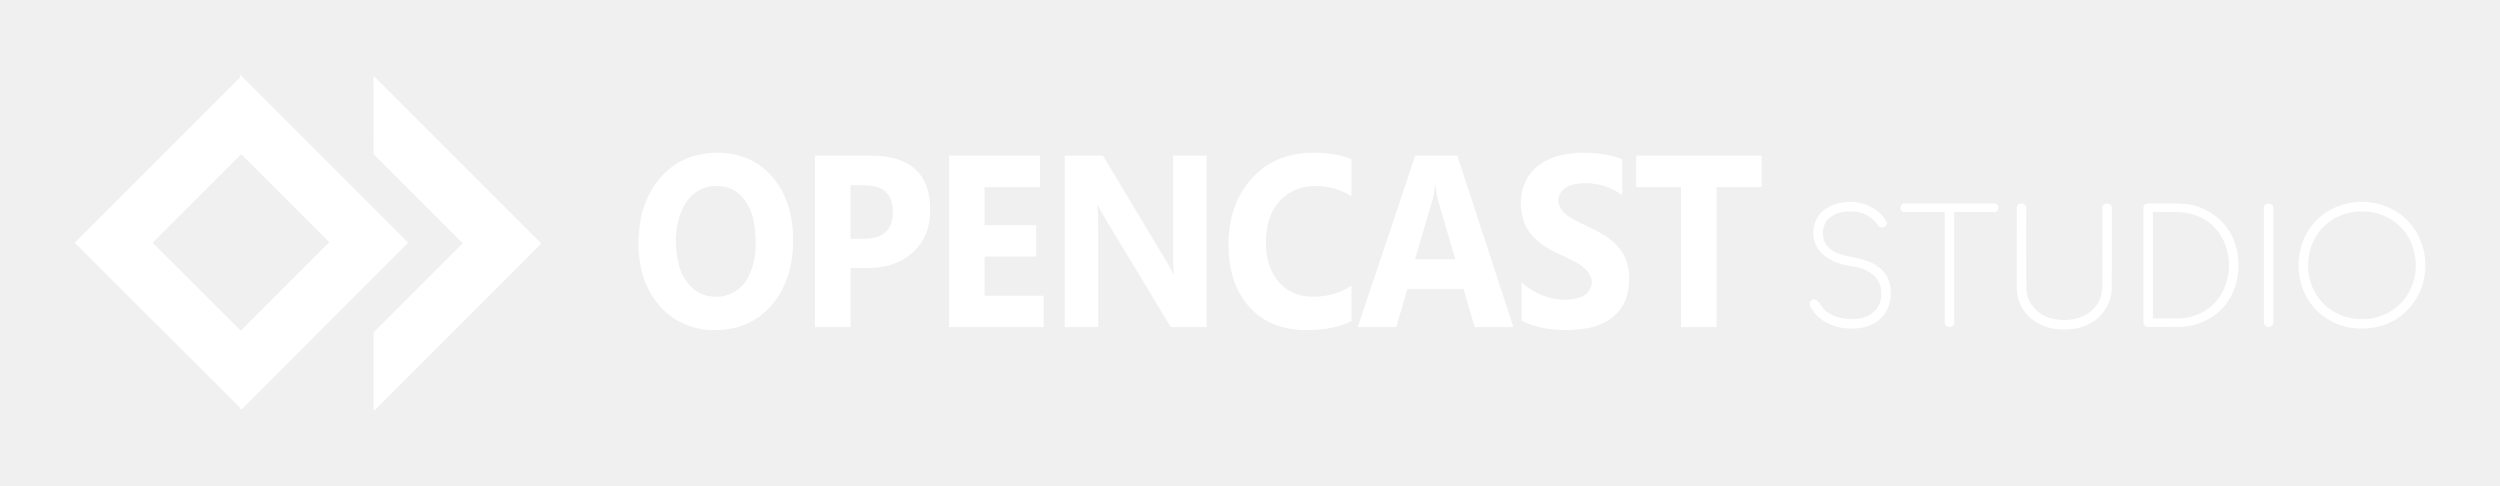
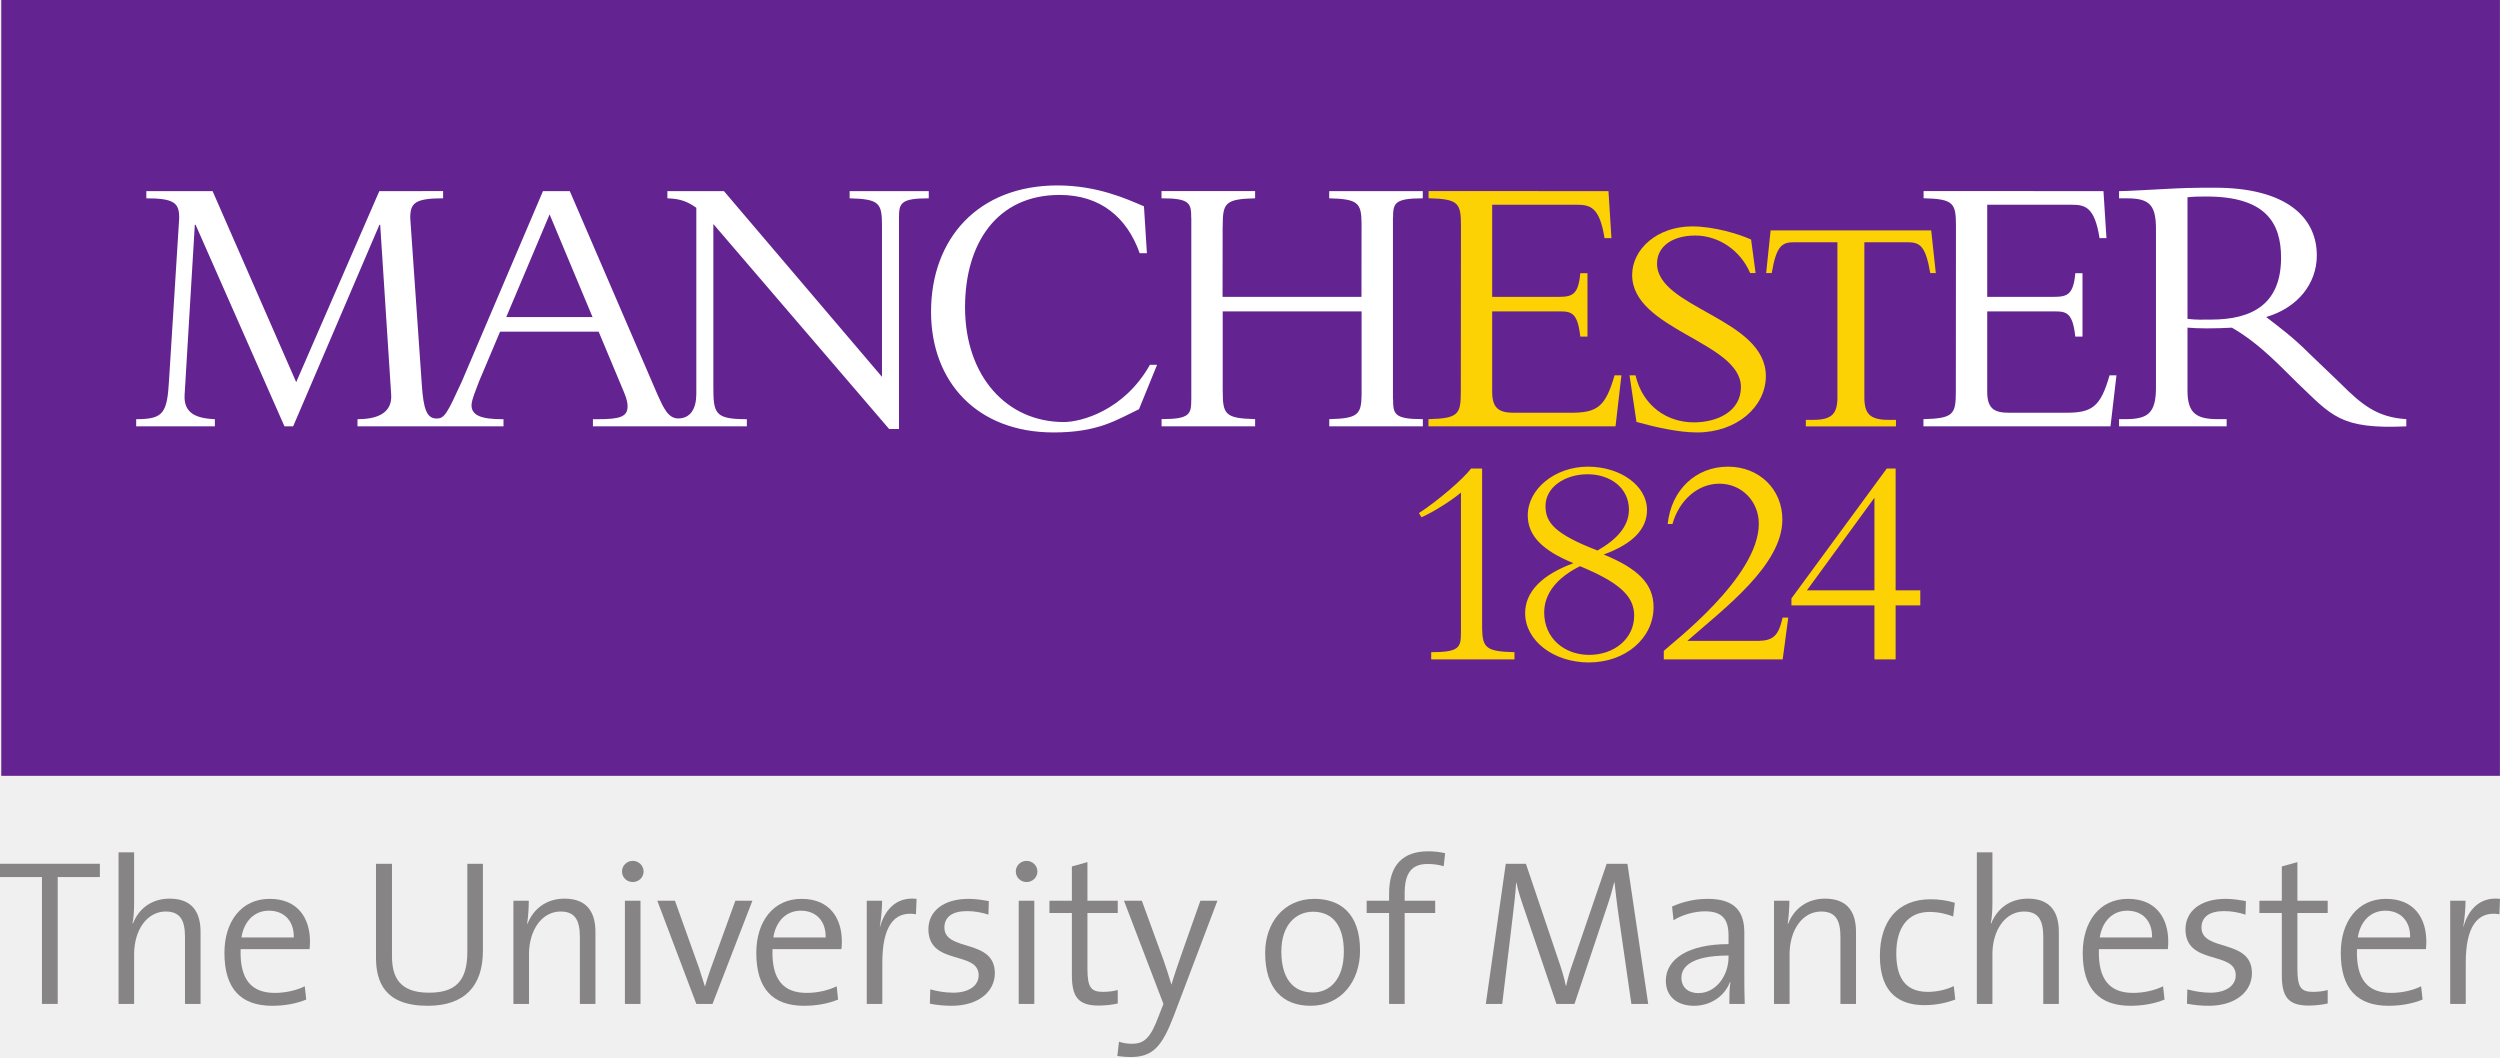
- <svg xmlns="http://www.w3.org/2000/svg" viewBox="0 0 592.803 115.094" height="122.767" width="632.324">
-   <path d="M56.913 17.717l.002.656-39.198 39.183 39.24 39.166v.42l.21-.21.138.136 39.497-39.512-39.543-39.53-.018.019-.328-.328zm31.648.235l.025 18.565.195.194v.025l20.947 20.946-21.142 21.141.019 18.554.194-.192v.117l39.498-39.514-.06-.059.06-.058L88.56 17.95zM57.215 36.573l20.861 20.862-20.978 20.98-20.913-20.863 21.03-20.979zM169.724 36.215c-2.01.042-4.016.382-5.9.992-6.533 2.16-10.904 8.55-11.965 15.167-1.125 6.718-.36 14.268 4.145 19.67 3.216 4.077 8.394 6.347 13.557 6.226 4.156.043 8.362-1.257 11.514-4.024 4.828-4.075 6.965-10.526 6.974-16.701.187-6.144-1.572-12.688-6.22-16.958-3.233-3.113-7.682-4.465-12.105-4.372zm141.51.007c-5.896 0-10.69 2.024-14.385 6.068-3.697 4.045-5.545 9.32-5.545 15.82 0 6.106 1.643 10.993 4.93 14.66 3.285 3.667 7.798 5.5 13.538 5.5 4.4 0 7.965-.72 10.694-2.155V67.75c-2.73 1.74-5.74 2.61-9.026 2.61-3.442 0-6.18-1.167-8.216-3.502-2.033-2.333-3.05-5.468-3.05-9.399 0-4.1 1.077-7.351 3.234-9.752 2.156-2.4 4.99-3.6 8.505-3.6 3.199 0 6.049.814 8.553 2.44v-8.82c-2.505-1.002-5.58-1.504-9.232-1.504zm64.645 0c-4.421-.05-9.085.844-12.266 4.085-3.276 3.374-3.764 8.793-1.956 13.006 1.736 3.826 5.633 5.954 9.331 7.515 2.389 1.178 5.285 2.325 6.293 5.004.676 1.96-.647 4.083-2.568 4.658-4.818 1.576-10.282-.192-13.916-3.561v9.073c.258.144.521.278.789.404 4.537 1.987 9.71 2.237 14.553 1.452 3.991-.596 7.945-2.99 9.382-6.914 1.104-3.284 1.15-7.09-.377-10.254-2.036-4.046-6.413-5.957-10.309-7.76-2.04-1.075-4.628-2.21-5.257-4.658-.526-2.154 1.333-4.04 3.32-4.471 4.013-.983 8.431.075 11.764 2.459v-8.476c-2.188-.913-4.55-1.342-6.908-1.487a33.58 33.58 0 00-1.875-.075zm-182.633.681V77.56h8.426V63.554h4.016c4.522 0 8.134-1.262 10.838-3.785 2.705-2.524 4.056-5.826 4.056-9.91 0-8.637-4.712-12.956-14.136-12.956h-13.2zm31.8 0V77.56h22.43V70.13H233.47v-9.3h12.234v-7.426H233.47V44.36h13.146v-7.458h-21.57zm27.418 0v40.659h7.954V55.219c0-2.948-.068-5.14-.207-6.577h.103c.348.755.974 1.88 1.878 3.375l15.416 25.543h8.503V36.903h-7.957v22.485c0 2.78.07 4.642.21 5.585h-.104a59.965 59.965 0 00-1.877-3.318l-14.842-24.752h-9.077zm83.108 0L321.954 77.56h9.13l2.635-9.044h13.302l2.663 9.044h9.179L345.56 36.903h-9.988zm52.407 0v7.458h10.616V77.56h8.45V44.36h10.672v-7.458h-29.738zm-186.307 7.031h3.313c4.487 0 6.729 2.09 6.729 6.268 0 4.27-2.242 6.409-6.73 6.409h-3.312V43.934zm-32.376.172a7.35 7.35 0 01.63 0 9.15 9.15 0 012.04.218c3.913.837 6.183 4.772 6.81 8.46.719 4.493.721 9.478-1.691 13.495-1.671 2.892-5.111 4.477-8.4 4.024-3.992-.337-6.847-3.93-7.757-7.606-1.053-4.445-.985-9.38 1.07-13.539 1.34-2.812 4.16-4.918 7.298-5.052zm170.945.057h.209c.12 1.418.33 2.636.626 3.657l4.016 13.665h-9.571l4.066-13.779c.348-1.171.567-2.352.654-3.543z" fill="#fff" />
-   <g stroke-width=".937" fill="#fff">
-     <path d="M439.162 77.91c-3.55.076-7.318-1.316-9.354-4.35-1.008-.84-.938-2.94.779-2.505 1.2.793 1.605 2.517 3.027 3.17 2.324 1.482 5.288 1.713 7.94 1.17 2.256-.475 4.198-2.353 4.456-4.69.382-2.06-.28-4.338-1.98-5.638-1.842-1.58-4.341-1.825-6.63-2.247-2.98-.644-6.09-2.39-7.093-5.445-.948-2.86.11-6.306 2.71-7.925 2.832-1.788 6.557-2.062 9.661-.839 1.889.827 3.736 2.114 4.66 4.006.383 1.241-1.536 1.842-2.1.769-1.428-2.273-4.166-3.436-6.797-3.257-2.333.013-5.015.965-5.886 3.336-.716 1.894-.294 4.261 1.395 5.508 2.272 1.855 5.343 1.833 8.029 2.649 2.642.737 5.238 2.512 6.012 5.27.983 3.356.01 7.467-3.04 9.444-1.7 1.132-3.767 1.584-5.789 1.575zM472.875 48.248c1.46-.047 1.201 2.372-.224 2.025h-9.264v26.138c.074 1.616-2.626 1.358-2.25-.225V50.273c-3.234-.01-6.47.022-9.703-.016-1.368-.204-.792-2.396.515-2.009h20.926zM489.465 78.136c-3.735.07-7.686-1.484-9.735-4.733-1.324-1.968-1.607-4.388-1.515-6.703.012-5.858-.025-11.718.018-17.575.237-1.48 2.659-.905 2.231.547.012 6.289-.023 12.578.018 18.865.1 3.336 2.754 6.17 5.921 6.953 3.708.993 8.213.204 10.632-2.992 1.302-1.611 1.55-3.723 1.467-5.723.012-5.883-.025-11.768.019-17.65.237-1.48 2.658-.905 2.231.547-.008 6.284.017 12.568-.013 18.85-.083 3.646-2.458 7.043-5.783 8.493-1.713.793-3.612 1.124-5.491 1.12zM509.369 77.536c-1.104.065-1.194-1.127-1.125-1.939V49.373c-.077-1.105 1.129-1.193 1.938-1.125 2.666.039 5.34-.099 8 .117 4.813.477 9.31 3.565 11.264 8.025 1.863 4.21 1.8 9.274-.205 13.424-2.135 4.495-6.897 7.42-11.82 7.676-2.682.092-5.368.025-8.052.046zm6.75-2.025c3.954.09 7.966-1.771 10.166-5.111 3.464-5.031 2.934-12.554-1.53-16.822-2.47-2.395-5.977-3.474-9.375-3.305h-4.886v25.238h5.625zM537.933 77.536c-.934.073-1.225-.906-1.125-1.654V49.373c-.093-1.548 2.469-1.395 2.25.118-.004 9.013.007 18.026-.005 27.039-.035.566-.547 1.04-1.12 1.006zM560.087 77.91c-5.017.108-10.025-2.446-12.702-6.722-3.751-5.856-2.98-14.34 2.128-19.17 5.12-5.04 13.901-5.536 19.624-1.233 4.385 3.161 6.57 8.852 5.826 14.158-.603 5.618-4.733 10.67-10.166 12.28-1.522.473-3.118.689-4.71.688zm0-2.25c4.532.101 9.055-2.396 11.166-6.445 2.888-5.162 1.784-12.306-2.818-16.12-4.74-4.066-12.434-3.948-17.045.267-5.248 4.589-5.468 13.575-.587 18.506 2.385 2.507 5.845 3.835 9.284 3.793z" style="-inkscape-font-specification:'Comfortaa Light'" />
+ <svg xmlns="http://www.w3.org/2000/svg" version="1.1" width="163.012" height="68.925" id="svg2" xml:space="preserve">
+   <defs id="defs6" />
+   <g transform="matrix(1.25,0,0,-1.25,0,68.925)" id="g10">
+     <g transform="scale(0.1,0.1)" id="g12">
+       <path d="m 0.664,146.699 1303.39,0 0,404.746 -1303.39,0 0,-404.746 z" id="path14" style="fill:#632390;fill-opacity:1;fill-rule:nonzero;stroke:none" />
+       <path d="m 828.129,304.004 c -11.817,0 -21.934,-6.699 -21.934,-16.582 0,-8.633 4.844,-14.59 27.129,-23.195 9.59,5.48 16.387,12.355 16.387,21.3 0,11.309 -9.59,18.477 -21.582,18.477 z m -3.926,-47.949 c -11.68,-5.801 -18.691,-13.985 -18.691,-24.18 0,-13.34 10.449,-22.09 23.476,-22.09 12.852,0 23.457,8.281 23.457,20.527 0,10.508 -8.379,17.442 -28.242,25.743 m 12.344,6.093 c 17.988,-7.363 26.015,-15.371 26.015,-27.441 0,-16.309 -14.746,-28.867 -33.75,-28.867 -18.515,0 -33.242,11.445 -33.242,25.722 0,10.997 8.555,19.942 25.196,26.067 -16.114,6.598 -23.828,14.266 -23.828,24.922 0,13.804 14.238,25.418 31.367,25.418 17.129,0 30.84,-10.031 30.84,-22.586 0,-10.031 -7.52,-17.738 -22.598,-23.235 m 141.23,29.61 -35.215,-48.301 35.215,0 0,48.301 z m -43.3,-56.153 0,3.633 49.726,67.754 4.629,0 0,-63.535 12.868,0 0,-7.852 -12.868,0 0,-28.183 -11.055,0 0,28.183 -43.3,0 m -187.911,-28.183 0,3.769 c 14.805,0 15.508,2.539 15.508,10.235 l 0.02,0 0,73.015 c -5.274,-4.382 -14.473,-10.195 -20.606,-12.879 l -1.308,2.208 c 9.55,6.113 23.242,17.89 27.187,23.222 l 5.762,0 0,-83.437 c 0.195,-10.078 2.109,-12.012 16.875,-12.364 l 0,-3.769 -43.438,0 z m 186.25,21.797 -2.949,0 c -2.129,-9.473 -4.883,-11.973 -12.656,-12.129 l -37.031,0 c 19.531,17.168 49.57,39.57 49.57,63.293 0,15.738 -11.992,27.586 -28.34,27.586 -16.855,0 -29.629,-12.16 -31.484,-29.922 l 2.48,0 c 3.574,12.637 13.418,21.043 24.473,21.043 11.699,0 20.586,-9.207 20.586,-20.906 0,-27.969 -45.547,-62.383 -49.57,-66.309 l 0,-4.453 61.953,0 0.019,-0.02 0,0.02 0.039,0 1.309,9.668 -0.02,0 1.621,12.129 z m -95.839,197.969 c -2.539,16.277 -7.539,17.41 -14.512,17.41 l -44.082,0 0,-48.047 34.512,0 c 7.109,0 10.468,0.91 11.445,12.355 l 3.75,0 0,-33.086 -3.75,0 c -1.582,14.004 -5.332,13.145 -13.438,13.145 l -32.519,0 0,-42.031 c 0,-9.082 4.179,-10.84 11.465,-10.84 l 29.57,0 c 13.574,0 18.047,2.91 22.793,19.531 l 3.594,0 -3.086,-26.633 -97.598,0 0,3.762 c 15.801,0.379 16.895,2.558 16.895,14.59 l 0.078,86.054 c 0,12.04 -1.114,14.207 -16.895,14.59 l 0,3.75 93.848,-0.039 1.543,-24.511 -3.613,0 z m 86.64,4.011 83.773,0 2.4,-22.234 -2.91,0 c -2.42,14.238 -5.41,16.074 -11.876,16.074 l -22.481,0 0,-80.851 c 0,-8.719 2.93,-11.805 12.774,-11.805 l 3.711,0 0,-3.399 -47.012,0 0,3.399 3.692,0 c 9.843,0 12.773,3.086 12.773,11.805 l 0,80.851 -22.461,0 c -6.465,0 -9.355,-1.769 -11.797,-16.094 l -2.91,0 2.324,22.254 z m -59.238,-17.332 c 0,9.141 8.183,14.668 19.922,14.668 12.265,0 23.652,-7.812 28.633,-19.57 l 2.851,0 -2.344,17.48 c -6.113,2.793 -19.218,6.856 -30.742,6.856 -18.144,0 -31.308,-11.789 -31.308,-25.352 0,-28.586 56.738,-34.953 56.738,-58.457 0,-12.89 -12.617,-18.418 -24.531,-18.418 -13.907,0 -26.66,8.457 -30.45,24.551 l -3.125,0 3.614,-24.316 c 9.199,-2.559 21.718,-5.489 31.562,-5.489 20.801,0 35.938,13.418 35.938,29.434 0,30.058 -56.758,35.422 -56.758,58.613" id="path16" style="fill:#fcd205;fill-opacity:1;fill-rule:nonzero;stroke:none" />
+       <path d="m 1153.36,384.688 c -4.55,0 -7.53,-0.208 -12.28,0.39 l 0,63.418 c 3.57,0.391 6.17,0.391 9.9,0.391 30.57,0 38.91,-13.438 38.91,-31.895 0,-23.808 -14.49,-32.304 -36.53,-32.304 z m 67.06,-32.844 -15.67,15 c -9.33,9.316 -15.27,13.429 -22.62,19.191 16.29,4.766 26.41,17.266 26.41,32.129 0,20.254 -16.46,35.32 -53.16,35.32 -12.91,0 -16.88,-0.183 -25,-0.605 -8.13,-0.379 -20.24,-1.18 -25,-1.18 l 0,-3.769 4.35,0 c 11.51,0 14.9,-3.567 14.9,-15.879 l 0,-82.824 c 0,-13.289 -4.18,-16.473 -15.88,-16.473 l -3.37,0 0,-3.762 56.13,0 0,3.762 -4.55,0 c -11.13,0 -15.88,2.969 -15.88,14.883 l 0,32.851 c 3.18,-0.215 5.76,-0.39 10.12,-0.39 5.21,0 8.36,0.175 13.06,0.371 15.12,-8.664 26.94,-21.961 33.95,-28.625 18.08,-17.215 22.3,-24.442 57.01,-22.852 l 0,3.762 c -15.25,0.984 -23.09,7.375 -34.8,19.09 z m -67.06,32.844 c -4.55,0 -7.53,-0.208 -12.28,0.39 l 0,63.418 c 3.57,0.391 6.17,0.391 9.9,0.391 30.57,0 38.91,-13.438 38.91,-31.895 0,-23.808 -14.49,-32.304 -36.53,-32.304 z m 67.06,-32.844 -15.67,15 c -9.33,9.316 -15.27,13.429 -22.62,19.191 16.29,4.766 26.41,17.266 26.41,32.129 0,20.254 -16.46,35.32 -53.16,35.32 -12.91,0 -16.88,-0.183 -25,-0.605 -8.13,-0.379 -20.24,-1.18 -25,-1.18 l 0,-3.769 4.35,0 c 11.51,0 14.9,-3.567 14.9,-15.879 l 0,-82.824 c 0,-13.289 -4.18,-16.473 -15.88,-16.473 l -3.37,0 0,-3.762 56.13,0 0,3.762 -4.55,0 c -11.13,0 -15.88,2.969 -15.88,14.883 l 0,32.851 c 3.18,-0.215 5.76,-0.39 10.12,-0.39 5.21,0 8.36,0.175 13.06,0.371 15.12,-8.664 26.94,-21.961 33.95,-28.625 18.08,-17.215 22.3,-24.442 57.01,-22.852 l 0,3.762 c -15.25,0.984 -23.09,7.375 -34.8,19.09 z M 551.605,454.668 c 20.704,0 35.918,-6.953 45.129,-10.898 l 1.532,-24.434 -3.77,0 c -6.492,18.359 -20.195,30.379 -41.719,30.379 -32.949,0 -49.375,-25.477 -49.375,-58.641 0,-35.703 21.563,-59.824 51.563,-59.824 8.984,0 31.457,5.977 44.883,29.863 l 3.73,0 -9.433,-23.164 c -11.758,-5.605 -21.231,-12.129 -44.512,-12.129 -40.059,0 -63.965,26.438 -63.965,62.938 0,38.285 24.687,65.91 65.937,65.91 z m 190.606,-121.914 0,-3.742 -48.816,0 0,3.742 c 14.89,0.371 16.707,2.336 16.863,12.676 l 0,43.523 -72.449,0 0,-41.59 0.027,0 c 0,-12.031 1.113,-14.199 16.887,-14.59 l 0,-3.75 -48.809,0 0,3.75 c 14.793,0 15.496,2.559 15.496,10.254 l 0.02,0 0,94.668 -0.039,0.02 c 0,7.695 -0.703,10.246 -15.496,10.246 l 0,3.758 48.816,0 0,-3.758 c -15.781,-0.383 -16.895,-2.551 -16.895,-14.594 l -0.039,0.012 -0.039,-36.828 72.461,0 0.039,38.515 c -0.136,10.52 -1.894,12.532 -16.875,12.883 l 0,3.75 48.809,0 0,-3.75 c -14.785,0 -15.508,-2.551 -15.508,-10.254 l -0.047,0 0,-94.668 0.078,-0.019 c 0,-7.688 0.703,-10.254 15.516,-10.254 z m -478.133,53.242 22.617,53.563 22.403,-53.563 -45.02,0 z m 179.121,65.703 0,-3.75 c 15.77,-0.39 16.875,-2.558 16.875,-14.609 l 0,-78.516 -82.433,96.875 -29.512,0 0,-3.75 c 6.894,-0.195 10.566,-1.758 15.098,-4.933 l 0,-97.059 c 0,-7.5 -2.872,-12.832 -9.493,-12.832 -5.273,0 -7.714,5.809 -10.586,12.043 l -45.918,106.531 -14.003,0 -42.383,-99.441 c -7.578,-16.496 -8.946,-19.172 -13.028,-19.172 -5.117,0 -6.933,4.559 -7.793,17.812 L 214,437.715 c 0,7.695 2.332,10.246 17.137,10.246 l 0,3.758 -33.27,-0.012 -43.363,-99.648 -43.606,99.64 -34.57,0 0,-3.75 c 14.805,0 17.152,-2.551 17.152,-10.254 l -5.258,-83.847 c -0.996,-17.95 -2.758,-21.114 -17.184,-21.114 l 0,-3.742 41.055,0 0,3.742 c -8.879,0.399 -16.375,2.559 -15.797,12.618 l 5.328,88.789 0.414,0 46.352,-105.149 4.523,0 45.012,105.149 0.398,0 5.715,-88.379 c 0.801,-10.469 -8.293,-13.028 -17.551,-13.028 l 0,-3.742 76.164,0 0,3.742 -0.714,0 c -10.848,0 -15.977,1.961 -15.977,7.293 0,2.766 2.578,8.684 3.945,12.442 l 10.957,25.937 51.407,0 12.929,-30.879 c 0.781,-1.972 2.168,-4.929 2.168,-8.074 0,-5.527 -4.14,-6.719 -15.39,-6.719 l -2.684,0 0,-3.742 80.293,0 0,3.742 c -16.789,0 -17.473,2.95 -17.473,17.157 l 0,84.64 91.711,-106.926 5.125,0 0,110.09 c 0,7.696 0.715,10.254 15.528,10.254 l 0,3.75 -41.278,0 z m 655.611,-24.511 -1.56,24.511 -93.83,0.039 0,-3.75 c 15.78,-0.383 16.88,-2.55 16.88,-14.59 l -0.06,-86.054 c 0,-12.032 -1.11,-14.211 -16.9,-14.59 l 0,-3.762 97.58,0 3.11,26.633 -3.6,0 c -4.76,-16.621 -9.19,-19.531 -22.79,-19.531 l -29.55,0 c -7.32,0 -11.48,1.758 -11.48,10.84 l 0,42.031 32.54,0 c 8.08,0 11.85,0.859 13.41,-13.145 l 3.75,0 0,33.086 -3.75,0 c -0.99,-11.445 -4.35,-12.355 -11.44,-12.355 l -34.51,0 0,48.047 44.06,0 c 6.99,0 11.99,-1.133 14.53,-17.41 l 3.61,0" id="path18" style="fill:#ffffff;fill-opacity:1;fill-rule:nonzero;stroke:none" />
+       <path d="m 30.105,93.894 0,-66.172 -8.227,0 0,66.172 -21.879,0 0,6.929 52.094,0 0,-6.929 -21.988,0" id="path20" style="fill:#868485;fill-opacity:1;fill-rule:nonzero;stroke:none" />
+       <path d="m 96.5,27.723 0,34.875 c 0,8.449 -2.277,13.32 -10.074,13.32 -9.641,0 -16.465,-9.531 -16.465,-22.309 l 0,-25.887 -8.121,0 0,79.058 8.121,0 0,-26.312 c 0,-3.574 -0.215,-8.02 -0.863,-10.723 l 0.215,-0.109 c 3.144,7.906 9.855,12.996 19.168,12.996 12.348,0 16.137,-7.797 16.137,-17.332 l 0,-37.578 -8.117,0" id="path22" style="fill:#868485;fill-opacity:1;fill-rule:nonzero;stroke:none" />
+       <path d="m 161.477,56.312 -35.954,0 c -0.543,-16.133 5.844,-22.848 17.868,-22.848 5.632,0 11.586,1.406 15.593,3.465 L 159.742,30 c -4.98,-2.062 -11.047,-3.254 -17.762,-3.254 -16.242,0 -24.906,8.777 -24.906,27.617 0,16.141 8.664,28.16 23.61,28.16 14.836,0 21.011,-10.289 21.011,-22.203 0,-0.977 0,-2.383 -0.218,-4.008 z M 140.25,76.352 c -7.578,0 -13,-5.524 -14.297,-13.969 l 27.293,0 c 0.215,8.336 -4.766,13.969 -12.996,13.969" id="path24" style="fill:#868485;fill-opacity:1;fill-rule:nonzero;stroke:none" />
+       <path d="m 223.098,26.746 c -22.633,0 -26.969,12.672 -26.969,25.234 l 0,48.843 8.34,0 0,-48.082 c 0,-10.508 3.465,-19.168 19.277,-19.168 13.426,0 20.031,5.629 20.031,21.227 l 0,46.023 8.125,0 0,-45.375 c 0,-18.734 -9.851,-28.703 -28.804,-28.703" id="path26" style="fill:#868485;fill-opacity:1;fill-rule:nonzero;stroke:none" />
+       <path d="m 302.48,27.723 0,34.875 c 0,8.449 -2.277,13.32 -10.074,13.32 -9.636,0 -16.461,-9.531 -16.461,-22.309 l 0,-25.887 -8.125,0 0,53.824 8.016,0 c 0,-3.461 -0.324,-8.66 -0.863,-11.91 l 0.215,-0.109 c 3.031,7.797 9.855,13.105 19.277,13.105 12.347,0 16.137,-7.797 16.137,-17.332 l 0,-37.578 -8.122,0" id="path28" style="fill:#868485;fill-opacity:1;fill-rule:nonzero;stroke:none" />
+       <path d="m 330.098,91.301 c -3.145,0 -5.633,2.375 -5.633,5.519 0,3.031 2.488,5.524 5.633,5.524 3.031,0 5.629,-2.492 5.629,-5.524 0,-3.144 -2.598,-5.519 -5.629,-5.519 z m -4.118,-63.578 0,53.824 8.122,0 0,-53.824 -8.122,0" id="path30" style="fill:#868485;fill-opacity:1;fill-rule:nonzero;stroke:none" />
+       <path d="m 371.68,27.723 -8.45,0 -20.355,53.824 9.203,0 12.567,-35.086 c 1.078,-3.355 2.054,-6.394 3.031,-9.531 l 0.105,0 c 0.867,2.922 1.844,6.176 2.926,9.094 l 12.887,35.523 8.883,0 -20.797,-53.824" id="path32" style="fill:#868485;fill-opacity:1;fill-rule:nonzero;stroke:none" />
+       <path d="m 438.922,56.312 -35.957,0 c -0.543,-16.133 5.847,-22.848 17.871,-22.848 5.629,0 11.586,1.406 15.594,3.465 L 437.188,30 c -4.981,-2.062 -11.043,-3.254 -17.758,-3.254 -16.246,0 -24.914,8.777 -24.914,27.617 0,16.141 8.668,28.16 23.609,28.16 14.84,0 21.012,-10.289 21.012,-22.203 0,-0.977 0,-2.383 -0.215,-4.008 z m -21.227,20.039 c -7.582,0 -13,-5.524 -14.297,-13.969 l 27.29,0 c 0.218,8.336 -4.766,13.969 -12.993,13.969" id="path34" style="fill:#868485;fill-opacity:1;fill-rule:nonzero;stroke:none" />
+       <path d="m 477.797,74.512 c -11.914,1.949 -17.543,-7.148 -17.543,-25.234 l 0,-21.555 -8.121,0 0,53.824 8.012,0 c 0,-3.574 -0.434,-8.875 -1.192,-13.535 l 0.109,-0.105 c 2.168,7.902 7.797,15.918 19.063,14.617 l -0.328,-8.012" id="path36" style="fill:#868485;fill-opacity:1;fill-rule:nonzero;stroke:none" />
+       <path d="m 496.426,26.746 c -4.008,0 -8.125,0.438 -11.371,1.086 l 0.215,7.477 c 3.464,-0.977 7.796,-1.734 12.019,-1.734 7.801,0 13.215,3.461 13.215,9.098 0,12.992 -26.207,4.871 -26.207,24.043 0,8.988 7.363,15.809 21.012,15.809 3.351,0 7.148,-0.543 10.503,-1.191 l -0.214,-7.039 c -3.578,1.191 -7.477,1.84 -11.16,1.84 -7.907,0 -11.801,-3.246 -11.801,-8.555 0,-12.887 26.312,-5.523 26.312,-23.824 0,-9.531 -8.445,-17.008 -22.523,-17.008" id="path38" style="fill:#868485;fill-opacity:1;fill-rule:nonzero;stroke:none" />
+       <path d="m 541.152,96.82 c 0,3.031 -2.597,5.524 -5.629,5.524 -3.144,0 -5.636,-2.492 -5.636,-5.524 0,-3.144 2.492,-5.519 5.636,-5.519 3.032,0 5.629,2.375 5.629,5.519 z m -1.625,-69.098 0,53.824 -8.121,0 0,-53.824 8.121,0" id="path40" style="fill:#868485;fill-opacity:1;fill-rule:nonzero;stroke:none" />
+       <path d="m 573.102,26.859 c -10.832,0 -13.969,4.762 -13.969,15.918 l 0,32.383 -11.699,0 0,6.387 11.699,0 0,17.871 8.117,2.277 0,-20.148 15.812,0 0,-6.387 -15.812,0 0,-29.023 c 0,-9.637 1.734,-12.133 8.125,-12.133 2.707,0 5.523,0.328 7.687,0.977 l 0,-7.043 c -2.812,-0.648 -6.609,-1.078 -9.96,-1.078" id="path42" style="fill:#868485;fill-opacity:1;fill-rule:nonzero;stroke:none" />
+       <path d="M 612.52,22.094 C 606.238,5.523 601.477,0 589.668,0 c -1.949,0 -4.652,0.215 -6.82,0.543 l 0.863,7.469 c 2.168,-0.754 4.336,-1.078 6.719,-1.078 6.496,0 9.746,3.031 13.968,14.398 l 2.493,6.391 -20.579,53.824 9.313,0 11.266,-30.863 c 1.73,-4.875 2.921,-8.77 4.117,-12.777 l 0.105,0 c 0.973,3.465 3.246,10.18 5.414,16.352 l 9.641,27.289 8.883,0 -22.531,-59.453" id="path44" style="fill:#868485;fill-opacity:1;fill-rule:nonzero;stroke:none" />
+       <path d="m 683.672,26.746 c -14.402,0 -23.715,8.777 -23.715,27.617 0,15.383 9.523,28.16 25.664,28.16 13.106,0 23.828,-7.254 23.828,-26.969 0,-16.023 -9.859,-28.809 -25.777,-28.809 z m 1.191,49.062 c -8.445,0 -16.461,-6.391 -16.461,-20.793 0,-13.758 5.953,-21.336 16.461,-21.336 8.449,0 16.137,6.5 16.137,21.336 0,12.996 -5.414,20.793 -16.137,20.793" id="path46" style="fill:#868485;fill-opacity:1;fill-rule:nonzero;stroke:none" />
+       <path d="m 753.086,99.527 c -2.711,0.868 -5.629,1.192 -8.445,1.192 -8.235,0 -11.914,-4.766 -11.914,-15.164 l 0,-4.008 15.921,0 0,-6.387 -15.921,0 0,-47.438 -8.122,0 0,47.438 -11.699,0 0,6.387 11.699,0 0,3.793 c 0,15.055 7.469,21.984 20.356,21.984 3.031,0 5.957,-0.32 8.883,-0.976 l -0.758,-6.821" id="path48" style="fill:#868485;fill-opacity:1;fill-rule:nonzero;stroke:none" />
+       <path d="m 850.984,27.723 -6.496,45.055 c -1.3,8.883 -1.843,14.293 -2.277,18.301 l -0.215,0 c -0.758,-3.031 -1.84,-7.254 -3.574,-12.234 l -17.11,-51.121 -9.421,0 -16.246,47.867 c -1.84,5.309 -3.79,11.051 -4.661,15.488 l -0.105,0 c -0.32,-5.848 -1.082,-11.695 -1.949,-19.168 l -5.309,-44.188 -8.555,0 10.399,73.101 10.508,0 16.672,-49.383 c 1.843,-5.305 3.363,-10.184 4.117,-14.184 l 0.218,0 c 1.082,4.977 2.165,8.227 4.004,13.426 l 17.118,50.14 10.828,0 10.832,-73.101 -8.778,0" id="path50" style="fill:#868485;fill-opacity:1;fill-rule:nonzero;stroke:none" />
+       <path d="m 902.105,27.723 c 0,4.117 0,8.234 0.54,11.375 l -0.219,0 c -2.598,-6.824 -9.528,-12.352 -18.735,-12.352 -8.554,0 -14.726,4.555 -14.726,13.105 0,11.266 11.695,19.066 32.707,19.066 l 0,4.438 c 0,8.125 -2.926,12.668 -12.238,12.668 -5.2,0 -11.7,-1.625 -16.461,-4.656 l -0.762,7.148 c 5.094,2.277 11.375,4.008 18.629,4.008 14.84,0 19.062,-7.363 19.062,-17.543 l 0,-21.117 c 0,-5.309 0,-11.375 0.215,-16.141 l -8.012,0 z m -0.433,25.238 c -20.25,0 -24.586,-6.394 -24.586,-11.59 0,-4.871 3.465,-8.016 8.773,-8.016 9.532,0 15.813,9.422 15.813,18.734 l 0,0.871" id="path52" style="fill:#868485;fill-opacity:1;fill-rule:nonzero;stroke:none" />
+       <path d="m 960.043,27.723 0,34.875 c 0,8.449 -2.273,13.32 -10.07,13.32 -9.641,0 -16.461,-9.531 -16.461,-22.309 l 0,-25.887 -8.125,0 0,53.824 8.015,0 c 0,-3.461 -0.328,-8.66 -0.867,-11.91 l 0.219,-0.109 c 3.031,7.797 9.851,13.105 19.277,13.105 12.344,0 16.133,-7.797 16.133,-17.332 l 0,-37.578 -8.121,0" id="path54" style="fill:#868485;fill-opacity:1;fill-rule:nonzero;stroke:none" />
+       <path d="m 1003.91,27.074 c -12.023,0 -23.289,5.309 -23.289,25.668 0,17.652 8.883,29.566 26.429,29.566 4.43,0 8.88,-0.648 12.67,-1.84 l -0.87,-7.149 c -3.57,1.406 -7.8,2.383 -12.35,2.383 -11.582,0 -17.324,-8.559 -17.324,-21.555 0,-11.043 3.465,-20.145 16.464,-20.145 4.76,0 9.96,1.191 13.53,3.031 L 1019.93,30 c -3.57,-1.41 -9.42,-2.926 -16.02,-2.926" id="path56" style="fill:#868485;fill-opacity:1;fill-rule:nonzero;stroke:none" />
+       <path d="m 1065.85,27.723 0,34.875 c 0,8.449 -2.28,13.32 -10.07,13.32 -9.64,0 -16.46,-9.531 -16.46,-22.309 l 0,-25.887 -8.12,0 0,79.058 8.12,0 0,-26.312 c 0,-3.574 -0.22,-8.02 -0.87,-10.723 l 0.22,-0.109 c 3.14,7.906 9.85,12.996 19.17,12.996 12.34,0 16.13,-7.797 16.13,-17.332 l 0,-37.578 -8.12,0" id="path58" style="fill:#868485;fill-opacity:1;fill-rule:nonzero;stroke:none" />
+       <path d="m 1130.83,56.312 -35.96,0 c -0.54,-16.133 5.85,-22.848 17.87,-22.848 5.63,0 11.59,1.406 15.6,3.465 L 1129.1,30 c -4.98,-2.062 -11.05,-3.254 -17.76,-3.254 -16.25,0 -24.91,8.777 -24.91,27.617 0,16.141 8.66,28.16 23.6,28.16 14.84,0 21.01,-10.289 21.01,-22.203 0,-0.977 0,-2.383 -0.21,-4.008 z m -21.23,20.039 c -7.58,0 -12.99,-5.524 -14.29,-13.969 l 27.29,0 c 0.22,8.336 -4.77,13.969 -13,13.969" id="path60" style="fill:#868485;fill-opacity:1;fill-rule:nonzero;stroke:none" />
+       <path d="m 1152.16,26.746 c -4,0 -8.12,0.438 -11.37,1.086 l 0.22,7.477 c 3.47,-0.977 7.8,-1.734 12.02,-1.734 7.8,0 13.22,3.461 13.22,9.098 0,12.992 -26.22,4.871 -26.22,24.043 0,8.988 7.37,15.809 21.01,15.809 3.36,0 7.15,-0.543 10.51,-1.191 l -0.22,-7.039 c -3.57,1.191 -7.47,1.84 -11.15,1.84 -7.91,0 -11.81,-3.246 -11.81,-8.555 0,-12.887 26.32,-5.523 26.32,-23.824 0,-9.531 -8.44,-17.008 -22.53,-17.008" id="path62" style="fill:#868485;fill-opacity:1;fill-rule:nonzero;stroke:none" />
+       <path d="m 1204.26,26.859 c -10.83,0 -13.98,4.762 -13.98,15.918 l 0,32.383 -11.69,0 0,6.387 11.69,0 0,17.871 8.13,2.277 0,-20.148 15.81,0 0,-6.387 -15.81,0 0,-29.023 c 0,-9.637 1.73,-12.133 8.12,-12.133 2.71,0 5.53,0.328 7.69,0.977 l 0,-7.043 c -2.82,-0.648 -6.61,-1.078 -9.96,-1.078" id="path64" style="fill:#868485;fill-opacity:1;fill-rule:nonzero;stroke:none" />
+       <path d="m 1265.44,56.312 -35.95,0 c -0.54,-16.133 5.85,-22.848 17.87,-22.848 5.63,0 11.59,1.406 15.59,3.465 L 1263.71,30 c -4.98,-2.062 -11.04,-3.254 -17.76,-3.254 -16.24,0 -24.91,8.777 -24.91,27.617 0,16.141 8.67,28.16 23.61,28.16 14.84,0 21.01,-10.289 21.01,-22.203 0,-0.977 0,-2.383 -0.22,-4.008 z m -21.22,20.039 c -7.58,0 -13,-5.524 -14.3,-13.969 l 27.29,0 c 0.22,8.336 -4.76,13.969 -12.99,13.969" id="path66" style="fill:#868485;fill-opacity:1;fill-rule:nonzero;stroke:none" />
+       <path d="m 1303.78,74.512 c -11.91,1.949 -17.54,-7.148 -17.54,-25.234 l 0,-21.555 -8.12,0 0,53.824 8.01,0 c 0,-3.574 -0.43,-8.875 -1.19,-13.535 l 0.1,-0.105 c 2.17,7.902 7.8,15.918 19.07,14.617 l -0.33,-8.012" id="path68" style="fill:#868485;fill-opacity:1;fill-rule:nonzero;stroke:none" />
+     </g>
  </g>
</svg>
